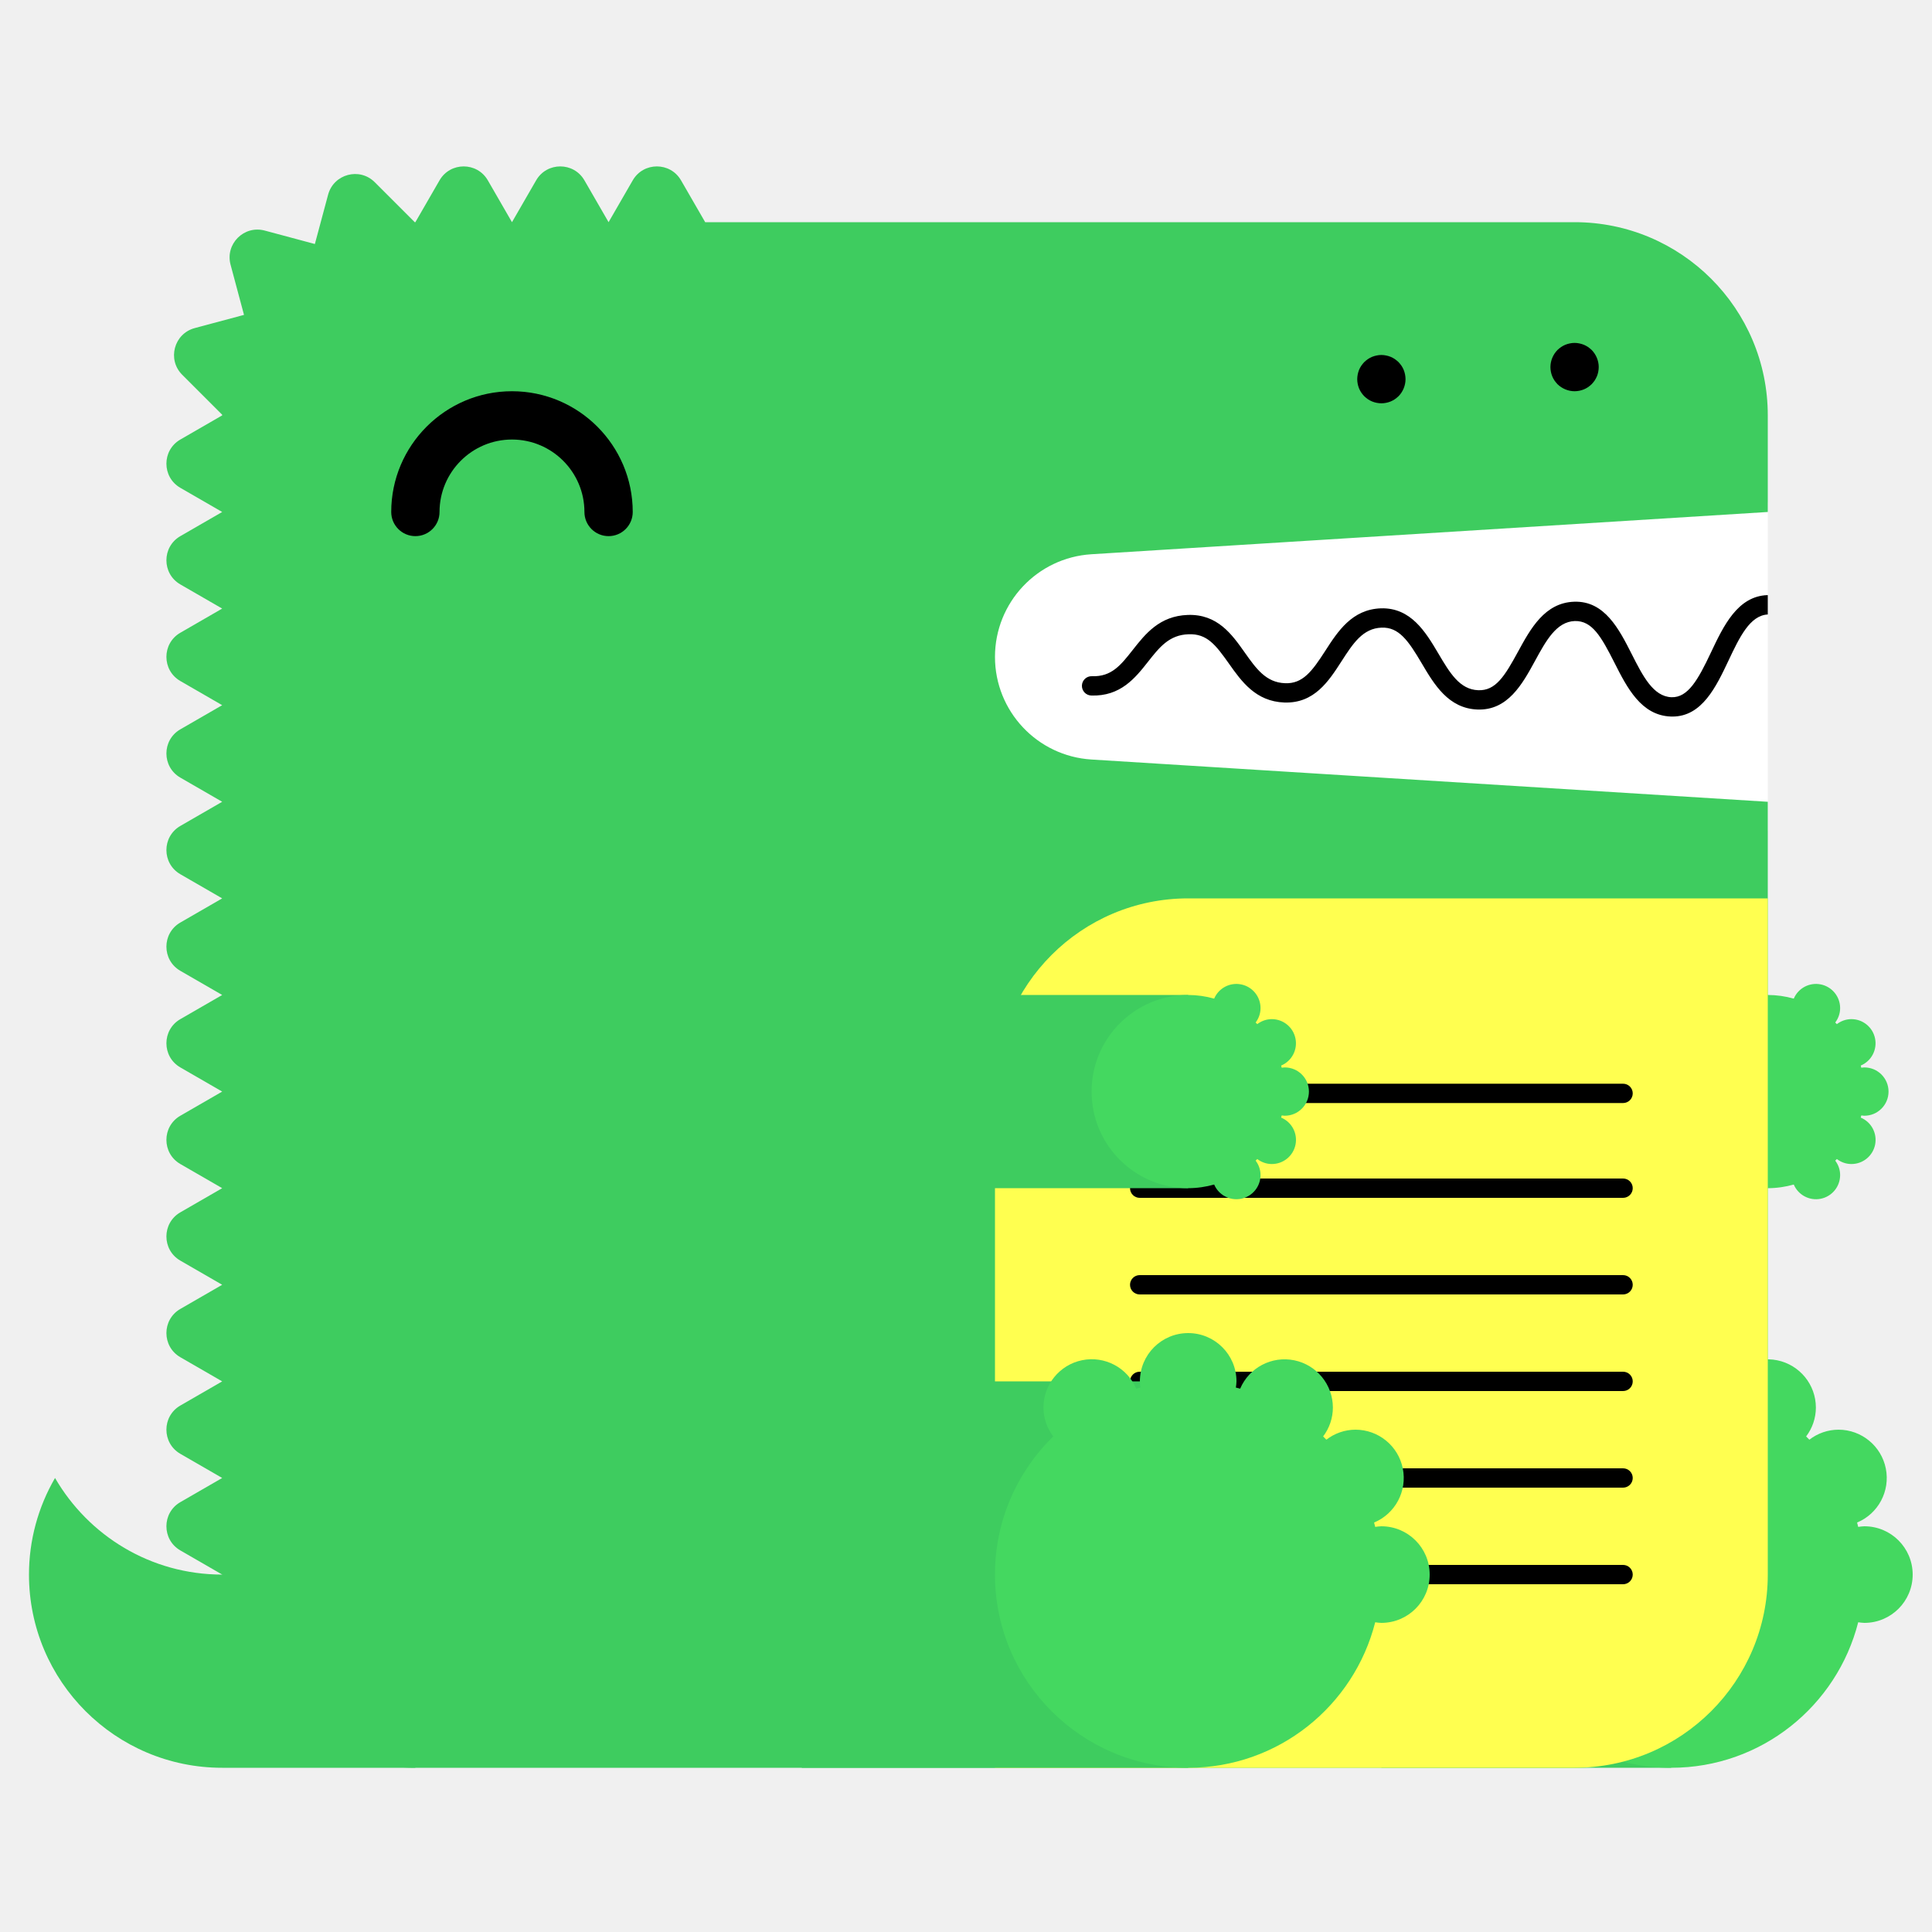
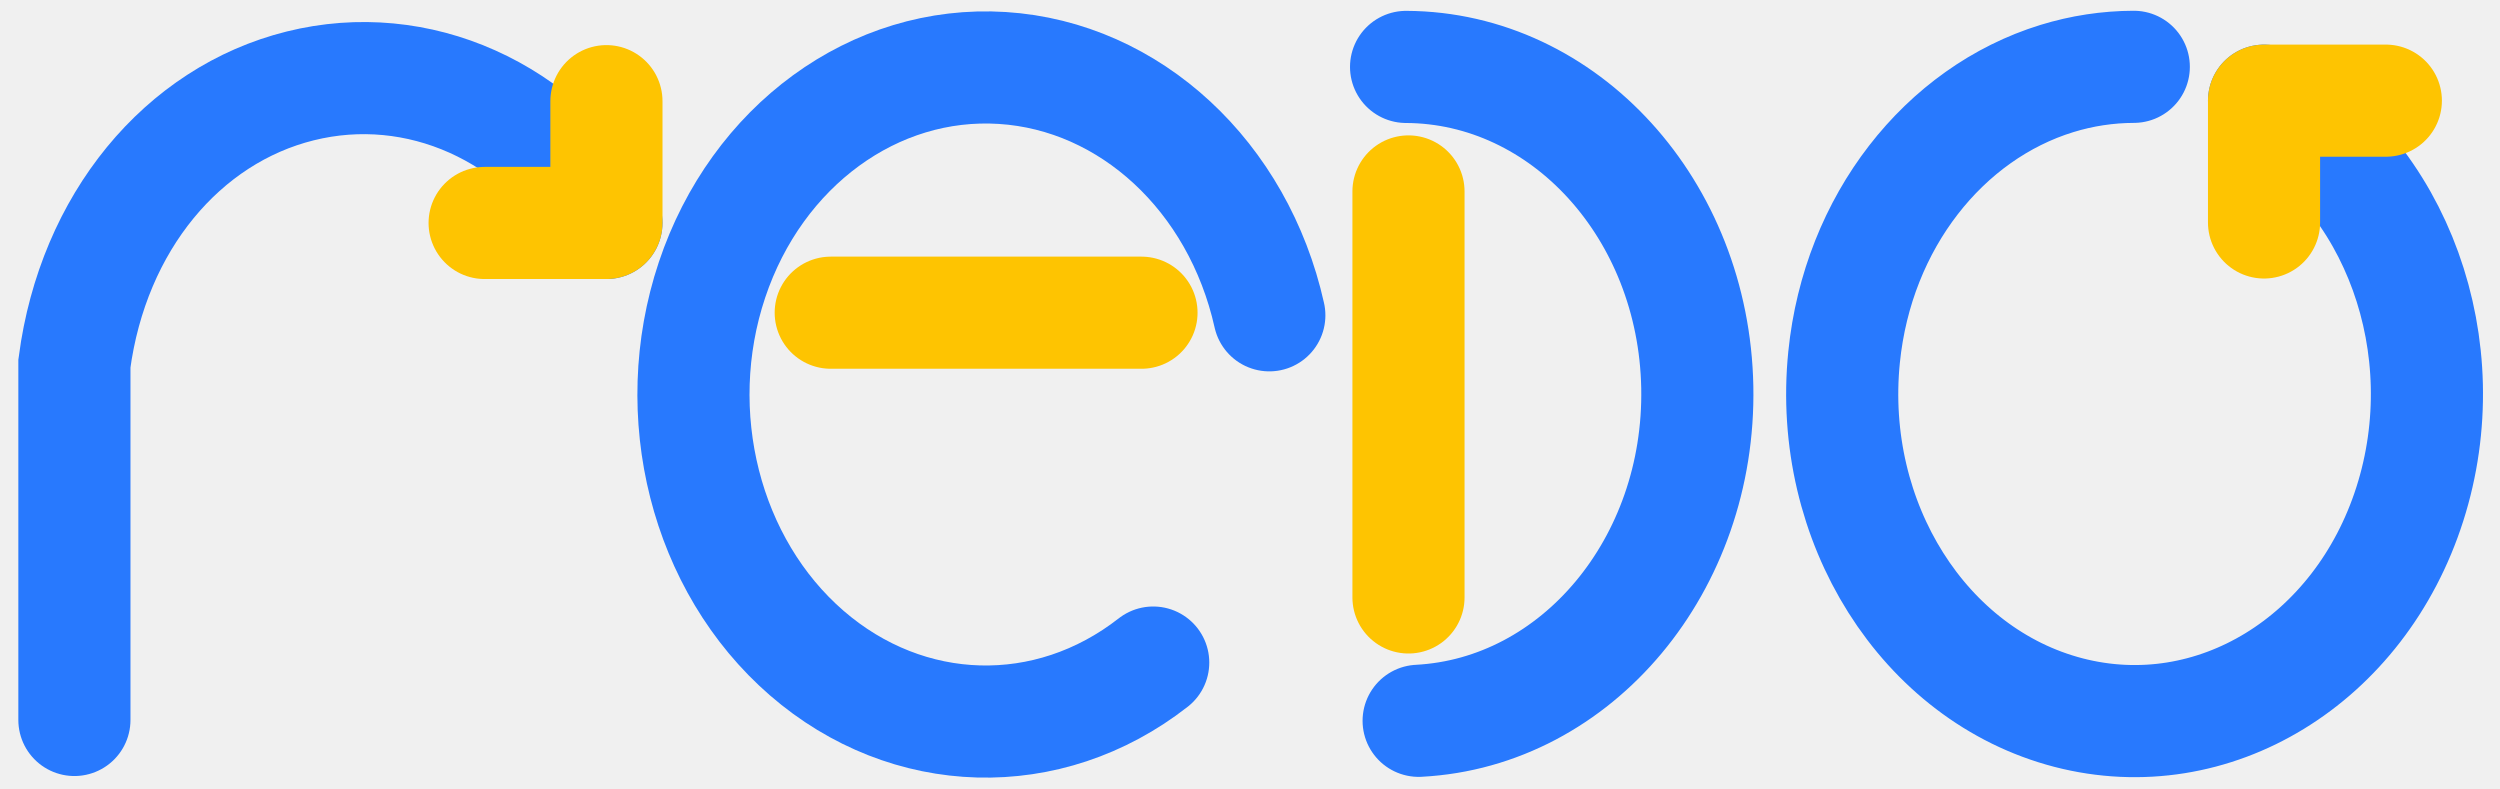
- <svg xmlns="http://www.w3.org/2000/svg" width="200" height="200" viewBox="0 0 200 200">
-   <g fill="none" fill-rule="evenodd">
-     <path fill="#FFF" d="M99 52h84v34H99z" />
-     <path d="M23 163c-7.398 0-13.843-4.027-17.303-10A19.886 19.886 0 0 0 3 163c0 11.046 8.954 20 20 20h20v-20H23z" fill="#3ECC5F" />
-     <path d="M112.98 57.376L183 53V43c0-11.046-8.954-20-20-20H73l-2.5-4.33c-1.112-1.925-3.889-1.925-5 0L63 23l-2.5-4.33c-1.111-1.925-3.889-1.925-5 0L53 23l-2.5-4.33c-1.111-1.925-3.889-1.925-5 0L43 23c-.022 0-.042.003-.065.003l-4.142-4.141c-1.57-1.571-4.252-.853-4.828 1.294l-1.369 5.104-5.192-1.392c-2.148-.575-4.111 1.389-3.535 3.536l1.39 5.193-5.102 1.367c-2.148.576-2.867 3.259-1.296 4.83l4.142 4.142c0 .021-.003.042-.003.064l-4.33 2.5c-1.925 1.111-1.925 3.889 0 5L23 53l-4.33 2.5c-1.925 1.111-1.925 3.889 0 5L23 63l-4.33 2.5c-1.925 1.111-1.925 3.889 0 5L23 73l-4.33 2.5c-1.925 1.111-1.925 3.889 0 5L23 83l-4.33 2.5c-1.925 1.111-1.925 3.889 0 5L23 93l-4.33 2.5c-1.925 1.111-1.925 3.889 0 5L23 103l-4.33 2.5c-1.925 1.111-1.925 3.889 0 5L23 113l-4.33 2.5c-1.925 1.111-1.925 3.889 0 5L23 123l-4.33 2.5c-1.925 1.111-1.925 3.889 0 5L23 133l-4.33 2.5c-1.925 1.111-1.925 3.889 0 5L23 143l-4.33 2.5c-1.925 1.111-1.925 3.889 0 5L23 153l-4.33 2.5c-1.925 1.111-1.925 3.889 0 5L23 163c0 11.046 8.954 20 20 20h120c11.046 0 20-8.954 20-20V83l-70.02-4.376A10.645 10.645 0 0 1 103 68c0-5.621 4.37-10.273 9.98-10.624" fill="#3ECC5F" />
-     <path fill="#3ECC5F" d="M143 183h30v-40h-30z" />
-     <path d="M193 158c-.219 0-.428.037-.639.064-.038-.15-.074-.301-.116-.451A5 5 0 0 0 190.32 148a4.96 4.96 0 0 0-3.016 1.036 26.531 26.531 0 0 0-.335-.336 4.955 4.955 0 0 0 1.011-2.987 5 5 0 0 0-9.599-1.959c-.148-.042-.297-.077-.445-.115.027-.211.064-.42.064-.639a5 5 0 0 0-5-5 5 5 0 0 0-5 5c0 .219.037.428.064.639-.148.038-.297.073-.445.115a4.998 4.998 0 0 0-9.599 1.959c0 1.125.384 2.151 1.011 2.987-3.717 3.632-6.031 8.693-6.031 14.3 0 11.046 8.954 20 20 20 9.339 0 17.16-6.41 19.361-15.064.211.027.42.064.639.064a5 5 0 0 0 5-5 5 5 0 0 0-5-5" fill="#44D860" />
-     <path fill="#3ECC5F" d="M153 123h30v-20h-30z" />
-     <path d="M193 115.5a2.5 2.5 0 1 0 0-5c-.109 0-.214.019-.319.032-.02-.075-.037-.15-.058-.225a2.501 2.501 0 0 0-.963-4.807c-.569 0-1.088.197-1.508.518a6.653 6.653 0 0 0-.168-.168c.314-.417.506-.931.506-1.494a2.5 2.5 0 0 0-4.8-.979A9.987 9.987 0 0 0 183 103c-5.522 0-10 4.478-10 10s4.478 10 10 10c.934 0 1.833-.138 2.69-.377a2.5 2.5 0 0 0 4.8-.979c0-.563-.192-1.077-.506-1.494.057-.055.113-.111.168-.168.42.321.939.518 1.508.518a2.5 2.5 0 0 0 .963-4.807c.021-.074.038-.15.058-.225.105.013.21.032.319.032" fill="#44D860" />
-     <path d="M63 55.5a2.5 2.5 0 0 1-2.5-2.5c0-4.136-3.364-7.5-7.5-7.5s-7.5 3.364-7.5 7.5a2.5 2.5 0 1 1-5 0c0-6.893 5.607-12.5 12.5-12.5S65.5 46.107 65.5 53a2.5 2.5 0 0 1-2.5 2.5" fill="#000" />
-     <path d="M103 183h60c11.046 0 20-8.954 20-20V93h-60c-11.046 0-20 8.954-20 20v70z" fill="#FFFF50" />
-     <path d="M168.02 124h-50.04a1 1 0 1 1 0-2h50.04a1 1 0 1 1 0 2m0 20h-50.04a1 1 0 1 1 0-2h50.04a1 1 0 1 1 0 2m0 20h-50.04a1 1 0 1 1 0-2h50.04a1 1 0 1 1 0 2m0-49.814h-50.04a1 1 0 1 1 0-2h50.04a1 1 0 1 1 0 2m0 19.814h-50.04a1 1 0 1 1 0-2h50.04a1 1 0 1 1 0 2m0 20h-50.04a1 1 0 1 1 0-2h50.04a1 1 0 1 1 0 2M183 61.611c-.012 0-.022-.006-.034-.005-3.09.105-4.552 3.196-5.842 5.923-1.346 2.85-2.387 4.703-4.093 4.647-1.889-.068-2.969-2.202-4.113-4.46-1.314-2.594-2.814-5.536-5.963-5.426-3.046.104-4.513 2.794-5.807 5.167-1.377 2.528-2.314 4.065-4.121 3.994-1.927-.07-2.951-1.805-4.136-3.813-1.321-2.236-2.848-4.75-5.936-4.664-2.994.103-4.465 2.385-5.763 4.4-1.373 2.13-2.335 3.428-4.165 3.351-1.973-.07-2.992-1.51-4.171-3.177-1.324-1.873-2.816-3.993-5.895-3.89-2.928.1-4.399 1.97-5.696 3.618-1.232 1.564-2.194 2.802-4.229 2.724a1 1 0 0 0-.072 2c3.017.101 4.545-1.8 5.872-3.487 1.177-1.496 2.193-2.787 4.193-2.855 1.926-.082 2.829 1.115 4.195 3.045 1.297 1.834 2.769 3.914 5.731 4.021 3.103.104 4.596-2.215 5.918-4.267 1.182-1.834 2.202-3.417 4.15-3.484 1.793-.067 2.769 1.35 4.145 3.681 1.297 2.197 2.766 4.686 5.787 4.796 3.125.108 4.634-2.62 5.949-5.035 1.139-2.088 2.214-4.06 4.119-4.126 1.793-.042 2.728 1.595 4.111 4.33 1.292 2.553 2.757 5.445 5.825 5.556l.169.003c3.064 0 4.518-3.075 5.805-5.794 1.139-2.41 2.217-4.68 4.067-4.773v-2z" fill="#000" />
-     <path fill="#3ECC5F" d="M83 183h40v-40H83z" />
-     <path d="M143 158c-.219 0-.428.037-.639.064-.038-.15-.074-.301-.116-.451A5 5 0 0 0 140.32 148a4.96 4.96 0 0 0-3.016 1.036 26.531 26.531 0 0 0-.335-.336 4.955 4.955 0 0 0 1.011-2.987 5 5 0 0 0-9.599-1.959c-.148-.042-.297-.077-.445-.115.027-.211.064-.42.064-.639a5 5 0 0 0-5-5 5 5 0 0 0-5 5c0 .219.037.428.064.639-.148.038-.297.073-.445.115a4.998 4.998 0 0 0-9.599 1.959c0 1.125.384 2.151 1.011 2.987-3.717 3.632-6.031 8.693-6.031 14.3 0 11.046 8.954 20 20 20 9.339 0 17.16-6.41 19.361-15.064.211.027.42.064.639.064a5 5 0 0 0 5-5 5 5 0 0 0-5-5" fill="#44D860" />
-     <path fill="#3ECC5F" d="M83 123h40v-20H83z" />
-     <path d="M133 115.5a2.5 2.5 0 1 0 0-5c-.109 0-.214.019-.319.032-.02-.075-.037-.15-.058-.225a2.501 2.501 0 0 0-.963-4.807c-.569 0-1.088.197-1.508.518a6.653 6.653 0 0 0-.168-.168c.314-.417.506-.931.506-1.494a2.5 2.5 0 0 0-4.8-.979A9.987 9.987 0 0 0 123 103c-5.522 0-10 4.478-10 10s4.478 10 10 10c.934 0 1.833-.138 2.69-.377a2.5 2.5 0 0 0 4.8-.979c0-.563-.192-1.077-.506-1.494.057-.055.113-.111.168-.168.42.321.939.518 1.508.518a2.5 2.5 0 0 0 .963-4.807c.021-.074.038-.15.058-.225.105.013.21.032.319.032" fill="#44D860" />
-     <path d="M143 41.75c-.16 0-.33-.02-.49-.05a2.52 2.52 0 0 1-.47-.14c-.15-.06-.29-.14-.431-.23-.13-.09-.259-.2-.38-.31-.109-.12-.219-.24-.309-.38s-.17-.28-.231-.43a2.619 2.619 0 0 1-.189-.96c0-.16.02-.33.05-.49.03-.16.08-.31.139-.47.061-.15.141-.29.231-.43.09-.13.2-.26.309-.38.121-.11.25-.22.38-.31.141-.09.281-.17.431-.23.149-.06.31-.11.47-.14.32-.07.65-.07.98 0 .159.03.32.08.47.14.149.06.29.14.43.23.13.09.259.2.38.31.11.12.22.25.31.38.09.14.17.28.23.43.06.16.11.31.14.47.029.16.05.33.05.49 0 .66-.271 1.31-.73 1.77-.121.11-.25.22-.38.31-.14.09-.281.17-.43.23a2.565 2.565 0 0 1-.96.19m20-1.25c-.66 0-1.3-.27-1.771-.73a3.802 3.802 0 0 1-.309-.38c-.09-.14-.17-.28-.231-.43a2.619 2.619 0 0 1-.189-.96c0-.66.27-1.3.729-1.77.121-.11.25-.22.38-.31.141-.09.281-.17.431-.23.149-.06.31-.11.47-.14.32-.07.66-.07.98 0 .159.03.32.08.47.14.149.06.29.14.43.23.13.09.259.2.38.31.459.47.73 1.11.73 1.77 0 .16-.021.33-.05.49-.03.16-.08.32-.14.47-.07.15-.14.29-.23.43-.09.13-.2.26-.31.38-.121.11-.25.22-.38.31-.14.09-.281.17-.43.23a2.565 2.565 0 0 1-.96.19" fill="#000" />
+ <svg xmlns="http://www.w3.org/2000/svg" viewBox="0 0 1823 575">
+   <g fill="none" stroke-linecap="round" stroke-width="81.767">
+     <path stroke="#2879fe" d="M54.257 524.998V265.056c13.687-103.11 78.946-181.08 164.666-202.41 85.72-21.33 174.357 18.342 223.285 99.939" />
+     <path stroke="#fec401" stroke-linejoin="round" d="M353.388 162.585h88.82v-88.82" />
+     <path stroke="#2879fe" stroke-linejoin="round" d="M840.922 483.139a213.13 238.494 0 0 1-252.682-6.964 213.13 238.494 0 0 1-69.047-272.08A213.13 238.494 0 0 1 730.89 49.564 213.13 238.494 0 0 1 925.594 229.92" />
+     <path stroke="#fec401" d="M605.77 228.02h226.6" />
+     <path stroke="#2879fe" stroke-linejoin="round" d="M1034.469 525.61c115.519-6.028 205.674-114.026 203.188-243.403-2.485-129.377-96.704-232.94-212.348-233.407m530.647-.071a192.044 192.044 0 0 0-56.073 8.531c-82.15 25.301-145.182 104.354-155.179 203.17-12.176 120.347 58.178 231.802 163.61 259.19 105.433 27.388 212.472-37.987 248.92-152.03 36.448-114.042-9.264-240.548-106.305-294.19" />
+     <path stroke="#fec401" d="M1027.066 139.595V435.66" />
+     <path stroke="#fec401" stroke-linejoin="round" d="M1739.75 73.4h-88.82v88.82" />
  </g>
</svg>
